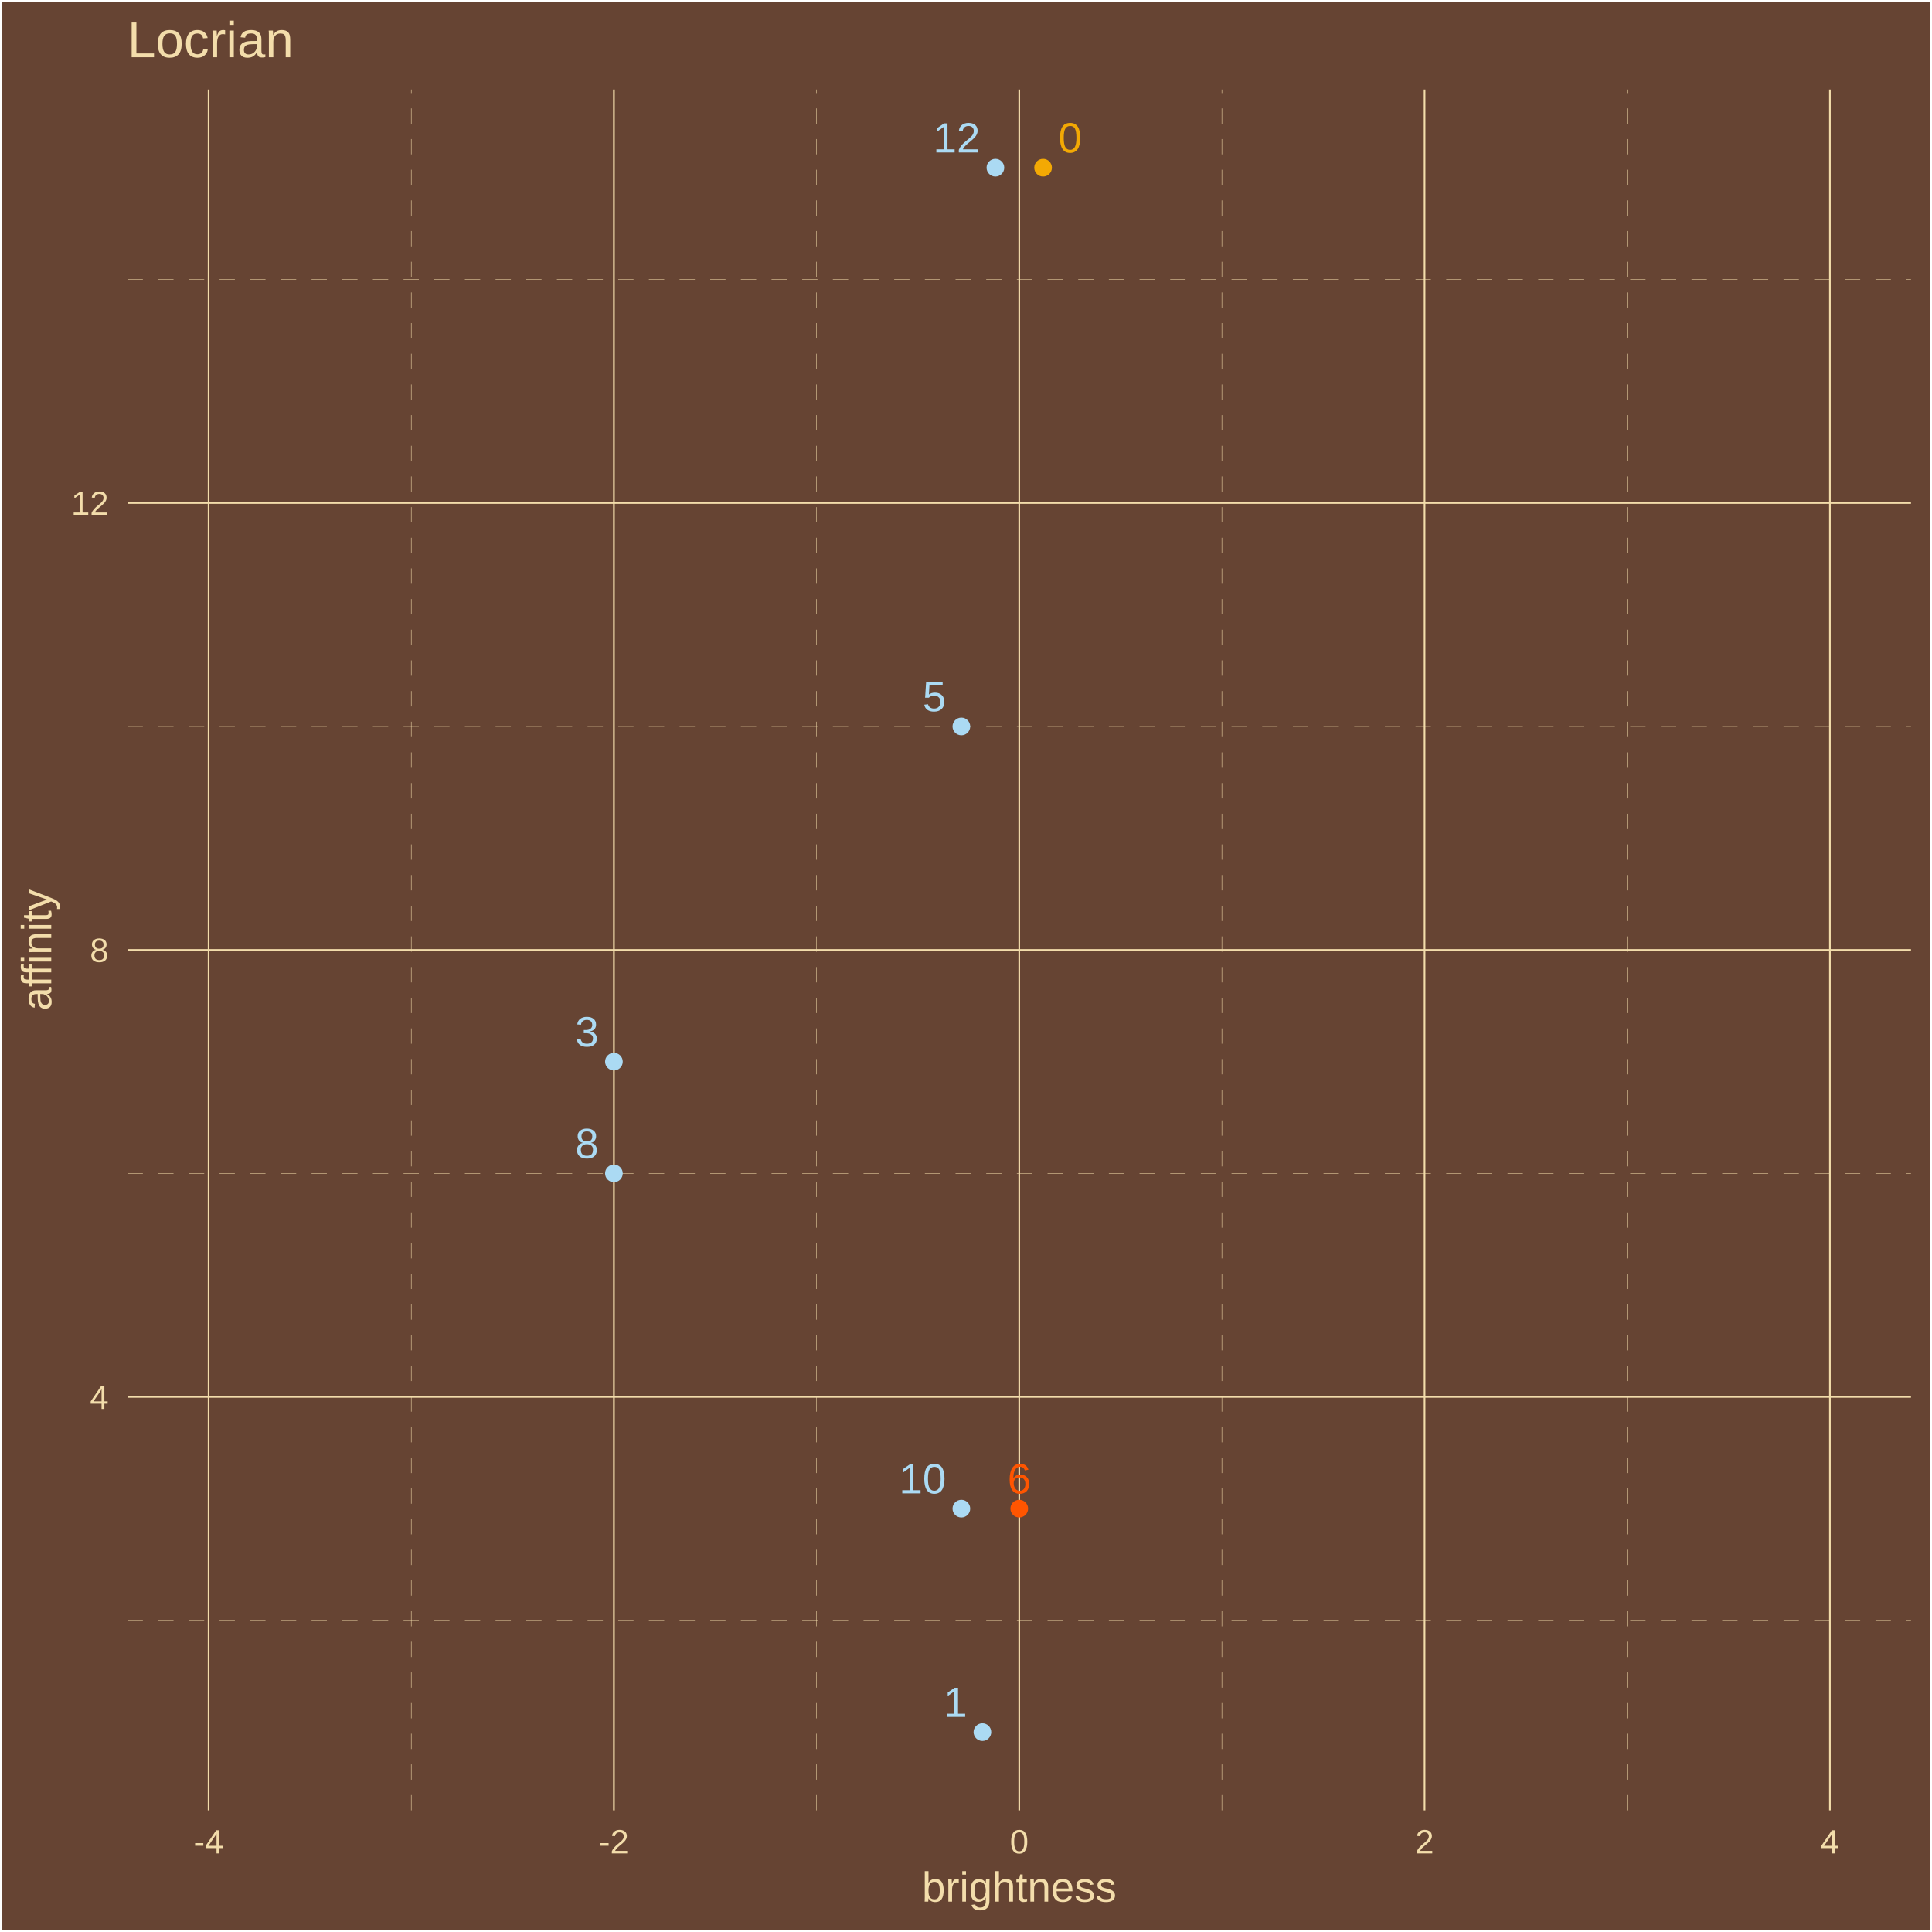
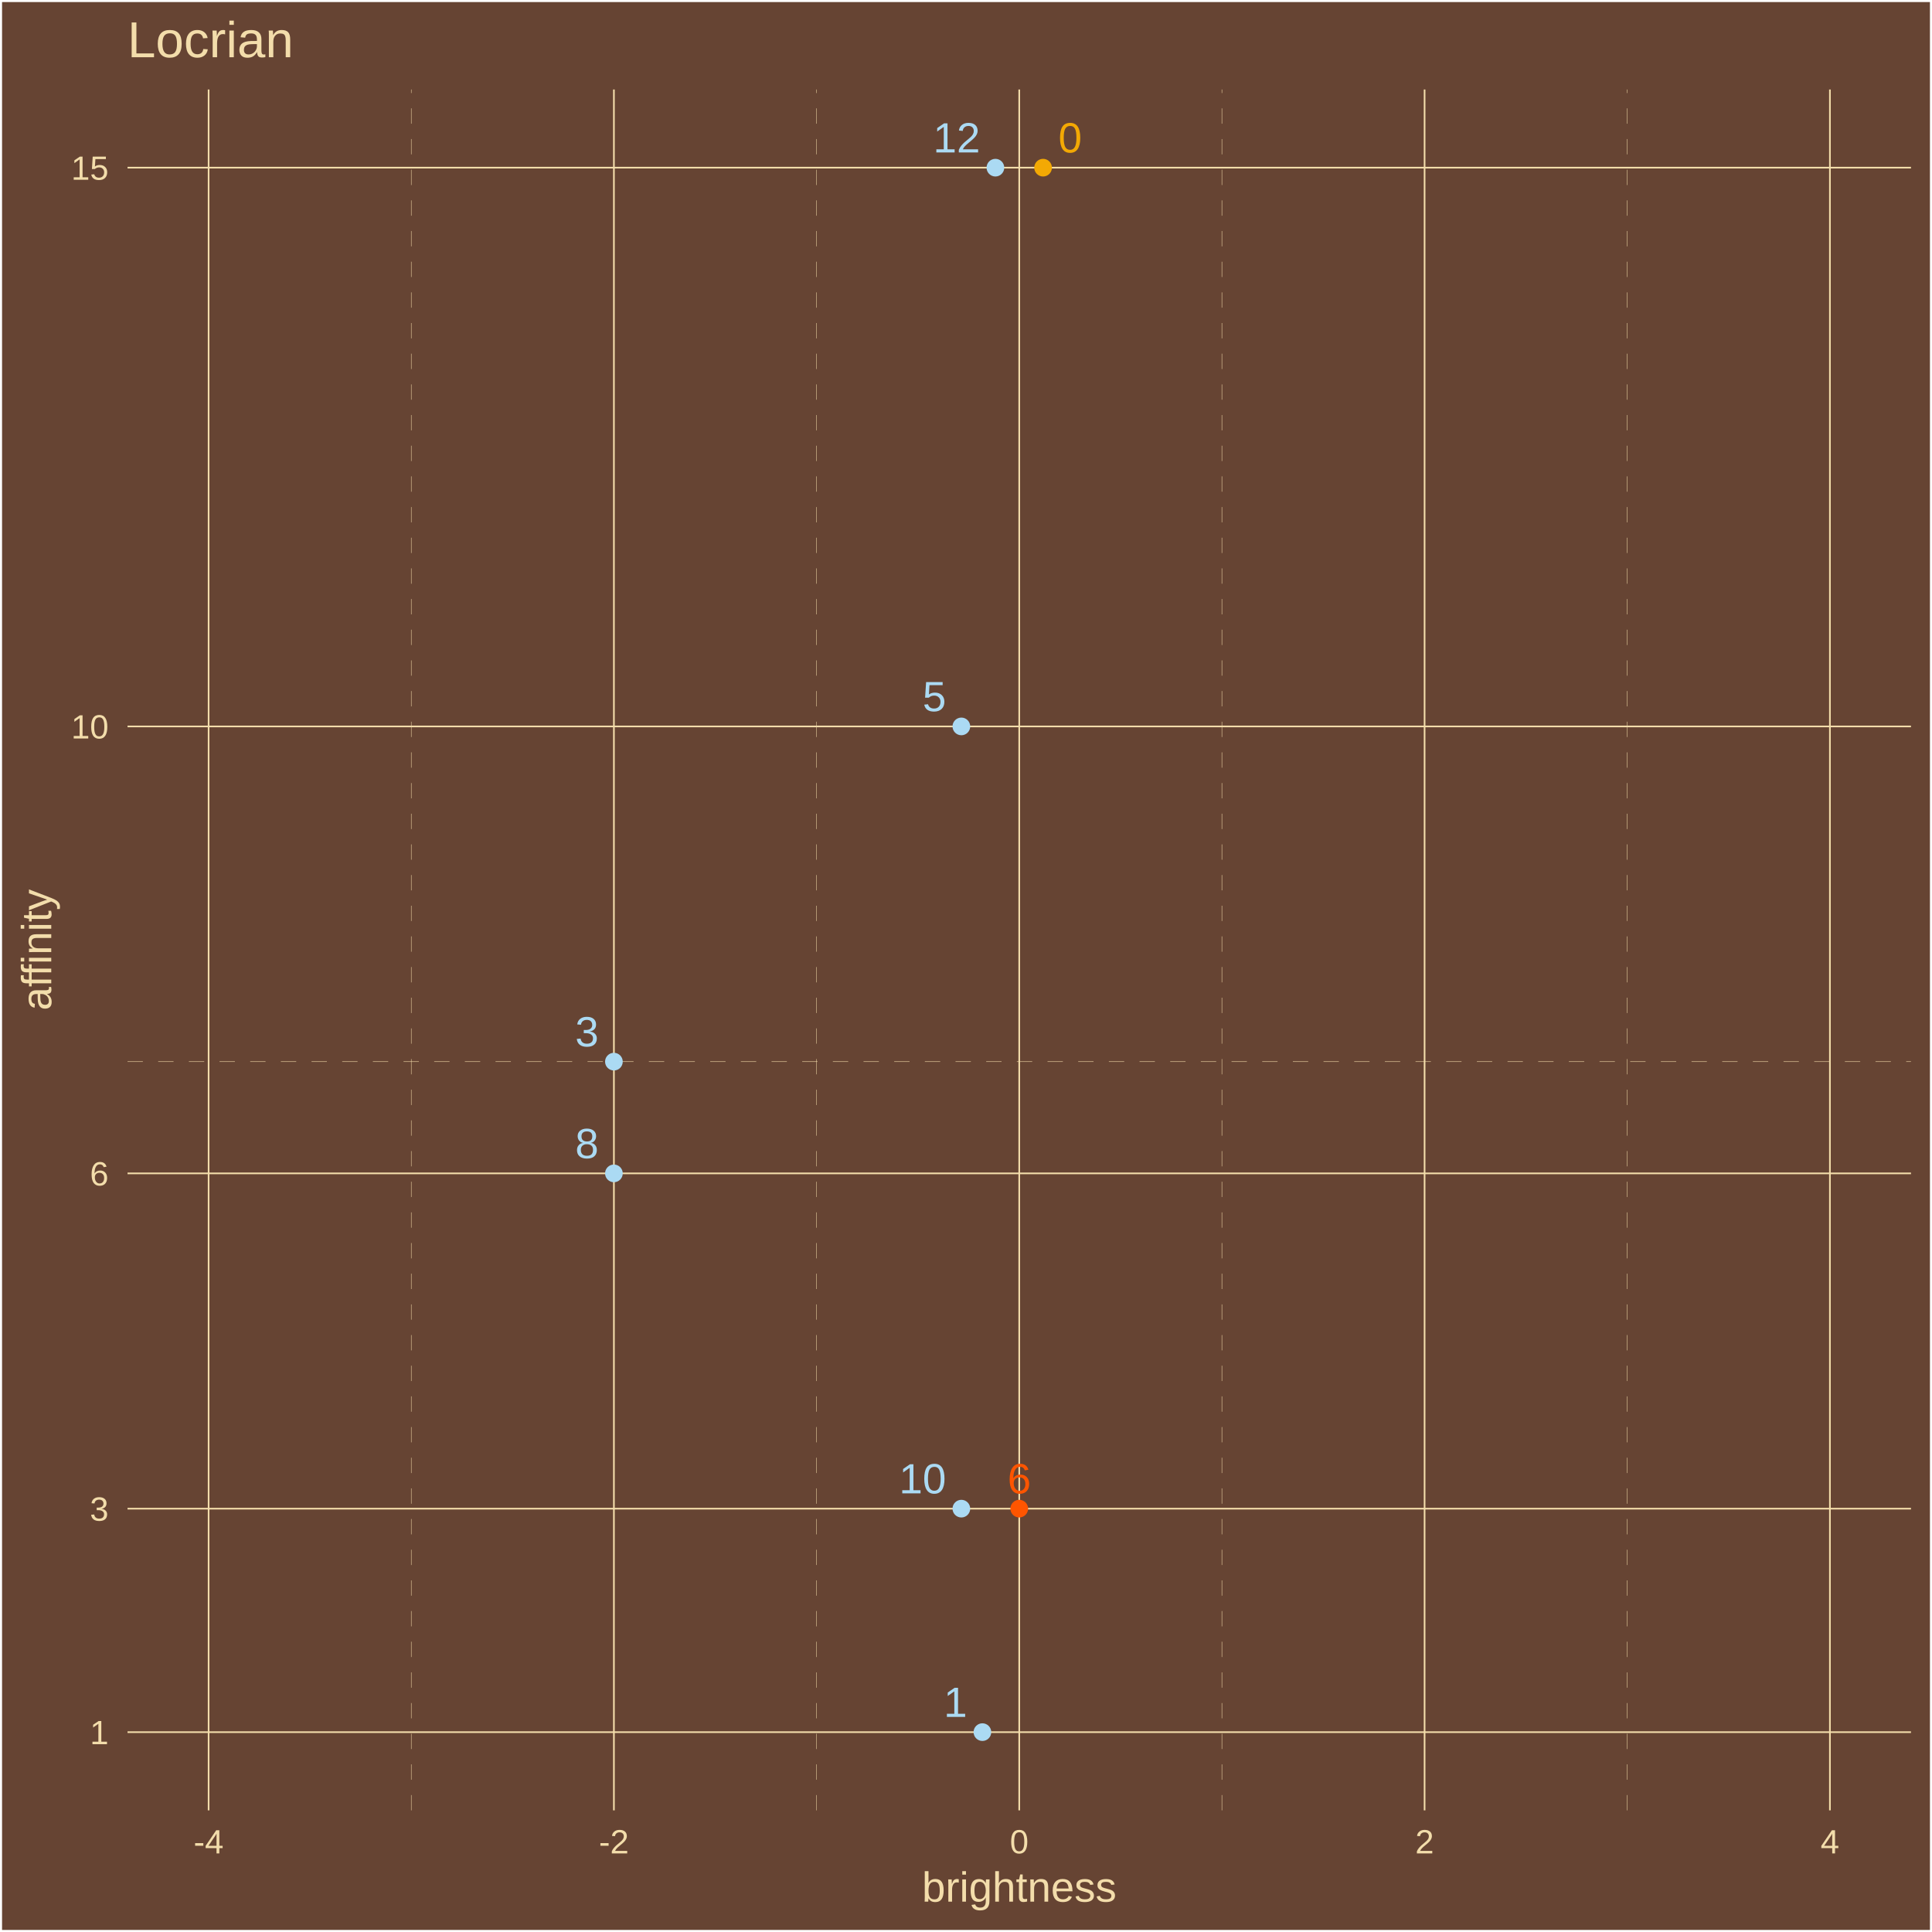
<svg xmlns="http://www.w3.org/2000/svg" class="svglite" width="504.00pt" height="504.00pt" viewBox="0 0 504.00 504.00">
  <defs>
    <style type="text/css">
    .svglite line, .svglite polyline, .svglite polygon, .svglite path, .svglite rect, .svglite circle {
      fill: none;
      stroke: #000000;
      stroke-linecap: round;
      stroke-linejoin: round;
      stroke-miterlimit: 10.00;
    }
    .svglite text {
      white-space: pre;
    }
  </style>
  </defs>
  <rect width="100%" height="100%" style="stroke: none; fill: #664433;" />
  <defs>
    <clipPath id="cpMC4wMHw1MDQuMDB8MC4wMHw1MDQuMDA=">
      <rect x="0.00" y="0.00" width="504.00" height="504.00" />
    </clipPath>
  </defs>
  <g clip-path="url(#cpMC4wMHw1MDQuMDB8MC4wMHw1MDQuMDA=)">
    <rect x="0.00" y="0" width="504.00" height="504.00" style="stroke-width: 1.07; stroke: #FFFFFF; fill: #664433;" />
  </g>
  <defs>
    <clipPath id="cpMzMuMjd8NDk4LjUyfDIzLjM0fDQ3Mi4yNw==">
      <rect x="33.27" y="23.34" width="465.25" height="448.93" />
    </clipPath>
  </defs>
  <g clip-path="url(#cpMzMuMjd8NDk4LjUyfDIzLjM0fDQ3Mi4yNw==)">
    <rect x="33.27" y="23.34" width="465.25" height="448.93" style="stroke-width: 1.07; stroke: none; fill: #664433;" />
-     <polyline points="33.27,422.71 498.52,422.71 " style="stroke-width: 0.11; stroke: #F3DDAB; stroke-dasharray: 4.00,4.00; stroke-linecap: butt;" />
-     <polyline points="33.27,306.10 498.52,306.10 " style="stroke-width: 0.11; stroke: #F3DDAB; stroke-dasharray: 4.00,4.00; stroke-linecap: butt;" />
-     <polyline points="33.27,189.50 498.52,189.50 " style="stroke-width: 0.11; stroke: #F3DDAB; stroke-dasharray: 4.00,4.00; stroke-linecap: butt;" />
-     <polyline points="33.27,72.89 498.52,72.89 " style="stroke-width: 0.11; stroke: #F3DDAB; stroke-dasharray: 4.00,4.00; stroke-linecap: butt;" />
+     <polyline points="33.27,276.95 498.52,276.95 " style="stroke-width: 0.11; stroke: #F3DDAB; stroke-dasharray: 4.00,4.00; stroke-linecap: butt;" />
    <polyline points="107.29,472.27 107.29,23.34 " style="stroke-width: 0.11; stroke: #F3DDAB; stroke-dasharray: 4.00,4.00; stroke-linecap: butt;" />
    <polyline points="213.02,472.27 213.02,23.34 " style="stroke-width: 0.11; stroke: #F3DDAB; stroke-dasharray: 4.00,4.00; stroke-linecap: butt;" />
    <polyline points="318.76,472.27 318.76,23.34 " style="stroke-width: 0.11; stroke: #F3DDAB; stroke-dasharray: 4.00,4.00; stroke-linecap: butt;" />
    <polyline points="424.50,472.27 424.50,23.34 " style="stroke-width: 0.11; stroke: #F3DDAB; stroke-dasharray: 4.00,4.00; stroke-linecap: butt;" />
-     <polyline points="33.27,364.41 498.52,364.41 " style="stroke-width: 0.43; stroke: #F3DDAB; stroke-linecap: butt;" />
-     <polyline points="33.27,247.80 498.52,247.80 " style="stroke-width: 0.43; stroke: #F3DDAB; stroke-linecap: butt;" />
-     <polyline points="33.27,131.20 498.52,131.20 " style="stroke-width: 0.43; stroke: #F3DDAB; stroke-linecap: butt;" />
+     <polyline points="33.27,451.86 498.52,451.86 " style="stroke-width: 0.43; stroke: #F3DDAB; stroke-linecap: butt;" />
+     <polyline points="33.27,393.56 498.52,393.56 " style="stroke-width: 0.43; stroke: #F3DDAB; stroke-linecap: butt;" />
+     <polyline points="33.27,306.10 498.52,306.10 " style="stroke-width: 0.43; stroke: #F3DDAB; stroke-linecap: butt;" />
+     <polyline points="33.27,189.50 498.52,189.50 " style="stroke-width: 0.43; stroke: #F3DDAB; stroke-linecap: butt;" />
+     <polyline points="33.27,43.74 498.52,43.74 " style="stroke-width: 0.43; stroke: #F3DDAB; stroke-linecap: butt;" />
    <polyline points="54.42,472.27 54.42,23.34 " style="stroke-width: 0.43; stroke: #F3DDAB; stroke-linecap: butt;" />
    <polyline points="160.15,472.27 160.15,23.34 " style="stroke-width: 0.43; stroke: #F3DDAB; stroke-linecap: butt;" />
    <polyline points="265.89,472.27 265.89,23.34 " style="stroke-width: 0.43; stroke: #F3DDAB; stroke-linecap: butt;" />
    <polyline points="371.63,472.27 371.63,23.34 " style="stroke-width: 0.43; stroke: #F3DDAB; stroke-linecap: butt;" />
    <polyline points="477.37,472.27 477.37,23.34 " style="stroke-width: 0.43; stroke: #F3DDAB; stroke-linecap: butt;" />
    <circle cx="272.11" cy="43.74" r="1.95" style="stroke-width: 0.71; stroke: #F3A904; fill: #F3A904;" />
    <circle cx="256.28" cy="451.86" r="1.95" style="stroke-width: 0.71; stroke: #ABDAF3; fill: #ABDAF3;" />
    <circle cx="160.15" cy="276.95" r="1.95" style="stroke-width: 0.71; stroke: #ABDAF3; fill: #ABDAF3;" />
    <circle cx="250.79" cy="189.50" r="1.95" style="stroke-width: 0.71; stroke: #ABDAF3; fill: #ABDAF3;" />
    <circle cx="265.89" cy="393.56" r="1.95" style="stroke-width: 0.71; stroke: #FF5500; fill: #FF5500;" />
    <circle cx="160.15" cy="306.10" r="1.95" style="stroke-width: 0.71; stroke: #ABDAF3; fill: #ABDAF3;" />
    <circle cx="250.79" cy="393.56" r="1.95" style="stroke-width: 0.71; stroke: #ABDAF3; fill: #ABDAF3;" />
    <circle cx="259.67" cy="43.74" r="1.95" style="stroke-width: 0.71; stroke: #ABDAF3; fill: #ABDAF3;" />
    <polygon points="274.27,43.74 284.73,43.74 284.64,43.74 284.99,43.73 285.33,43.66 285.65,43.53 285.96,43.36 286.22,43.14 286.46,42.88 286.64,42.59 286.78,42.27 286.86,41.93 286.89,41.58 286.89,41.58 286.89,29.35 286.89,29.35 286.86,29.00 286.78,28.66 286.64,28.35 286.46,28.05 286.22,27.79 285.96,27.57 285.65,27.40 285.33,27.27 284.99,27.20 284.73,27.19 274.27,27.19 274.53,27.20 274.19,27.19 273.84,27.23 273.51,27.33 273.19,27.48 272.91,27.68 272.66,27.92 272.45,28.19 272.29,28.50 272.18,28.83 272.12,29.18 272.11,29.35 272.11,41.58 272.12,41.41 272.12,41.76 272.18,42.10 272.29,42.43 272.45,42.74 272.66,43.01 272.91,43.25 273.19,43.45 273.51,43.60 273.84,43.70 274.19,43.74 " style="stroke-width: nan; stroke: none;" />
    <text x="276.09" y="39.77" style="font-size: 11.04px;fill: #F3A904; font-family: &quot;Arial&quot;;" textLength="6.13px" lengthAdjust="spacingAndGlyphs">0</text>
    <polygon points="243.67,451.86 254.12,451.86 254.03,451.86 254.38,451.84 254.72,451.77 255.05,451.65 255.35,451.48 255.62,451.26 255.85,451.00 256.03,450.70 256.17,450.38 256.25,450.05 256.28,449.70 256.28,449.70 256.28,437.47 256.28,437.47 256.25,437.12 256.17,436.78 256.03,436.46 255.85,436.17 255.62,435.91 255.35,435.69 255.05,435.52 254.72,435.39 254.38,435.32 254.12,435.31 243.67,435.31 243.93,435.32 243.58,435.31 243.23,435.35 242.90,435.45 242.59,435.60 242.30,435.79 242.05,436.04 241.84,436.31 241.68,436.62 241.57,436.95 241.51,437.29 241.51,437.47 241.51,449.70 241.51,449.53 241.51,449.87 241.57,450.22 241.68,450.55 241.84,450.85 242.05,451.13 242.30,451.37 242.59,451.57 242.90,451.72 243.23,451.82 243.58,451.86 " style="stroke-width: nan; stroke: none;" />
    <text x="252.31" y="447.89" text-anchor="end" style="font-size: 11.04px;fill: #ABDAF3; font-family: &quot;Arial&quot;;" textLength="6.13px" lengthAdjust="spacingAndGlyphs">1</text>
    <polygon points="147.54,276.95 157.99,276.95 157.91,276.95 158.26,276.94 158.60,276.87 158.92,276.74 159.22,276.57 159.49,276.35 159.72,276.09 159.91,275.80 160.04,275.48 160.13,275.14 160.15,274.79 160.15,274.79 160.15,262.56 160.15,262.56 160.13,262.21 160.04,261.88 159.91,261.56 159.72,261.26 159.49,261.00 159.22,260.78 158.92,260.61 158.60,260.48 158.26,260.42 157.99,260.40 147.54,260.40 147.80,260.42 147.45,260.40 147.11,260.44 146.77,260.54 146.46,260.69 146.17,260.89 145.92,261.13 145.71,261.40 145.55,261.71 145.44,262.04 145.39,262.39 145.38,262.56 145.38,274.79 145.39,274.62 145.39,274.97 145.44,275.31 145.55,275.64 145.71,275.95 145.92,276.22 146.17,276.47 146.46,276.66 146.77,276.81 147.11,276.91 147.45,276.95 " style="stroke-width: nan; stroke: none;" />
    <text x="156.18" y="272.98" text-anchor="end" style="font-size: 11.04px;fill: #ABDAF3; font-family: &quot;Arial&quot;;" textLength="6.13px" lengthAdjust="spacingAndGlyphs">3</text>
    <polygon points="238.17,189.50 248.63,189.50 248.54,189.50 248.89,189.48 249.23,189.41 249.55,189.29 249.86,189.12 250.12,188.90 250.36,188.64 250.54,188.34 250.68,188.02 250.76,187.68 250.79,187.34 250.79,187.34 250.79,175.11 250.79,175.11 250.76,174.76 250.68,174.42 250.54,174.10 250.36,173.81 250.12,173.55 249.86,173.33 249.55,173.15 249.23,173.03 248.89,172.96 248.63,172.95 238.17,172.95 238.43,172.96 238.09,172.95 237.74,172.99 237.41,173.09 237.09,173.23 236.81,173.43 236.56,173.67 236.35,173.95 236.19,174.26 236.08,174.59 236.02,174.93 236.01,175.11 236.01,187.34 236.02,187.16 236.02,187.51 236.08,187.86 236.19,188.18 236.35,188.49 236.56,188.77 236.81,189.01 237.09,189.21 237.41,189.36 237.74,189.45 238.09,189.50 " style="stroke-width: nan; stroke: none;" />
    <text x="246.81" y="185.52" text-anchor="end" style="font-size: 11.04px;fill: #ABDAF3; font-family: &quot;Arial&quot;;" textLength="6.13px" lengthAdjust="spacingAndGlyphs">5</text>
    <polygon points="260.67,393.56 271.12,393.56 271.03,393.56 271.38,393.54 271.72,393.47 272.05,393.35 272.35,393.18 272.62,392.96 272.85,392.70 273.03,392.40 273.17,392.08 273.25,391.74 273.28,391.40 273.28,391.40 273.28,379.16 273.28,379.16 273.25,378.82 273.17,378.48 273.03,378.16 272.85,377.87 272.62,377.61 272.35,377.39 272.05,377.21 271.72,377.09 271.38,377.02 271.12,377.00 260.67,377.00 260.93,377.02 260.58,377.01 260.23,377.05 259.90,377.15 259.59,377.29 259.30,377.49 259.05,377.73 258.84,378.01 258.68,378.32 258.57,378.65 258.51,378.99 258.51,379.16 258.51,391.40 258.51,391.22 258.51,391.57 258.57,391.91 258.68,392.24 258.84,392.55 259.05,392.83 259.30,393.07 259.59,393.27 259.90,393.42 260.23,393.51 260.58,393.56 " style="stroke-width: nan; stroke: none;" />
    <text x="265.89" y="389.58" text-anchor="middle" style="font-size: 11.04px;fill: #FF5500; font-family: &quot;Arial&quot;;" textLength="6.13px" lengthAdjust="spacingAndGlyphs">6</text>
    <polygon points="147.54,306.10 157.99,306.10 157.91,306.10 158.26,306.09 158.60,306.02 158.92,305.90 159.22,305.72 159.49,305.50 159.72,305.24 159.91,304.95 160.04,304.63 160.13,304.29 160.15,303.94 160.15,303.94 160.15,291.71 160.15,291.71 160.13,291.36 160.04,291.03 159.91,290.71 159.72,290.41 159.49,290.15 159.22,289.93 158.92,289.76 158.60,289.64 158.26,289.57 157.99,289.55 147.54,289.55 147.80,289.57 147.45,289.55 147.11,289.59 146.77,289.69 146.46,289.84 146.17,290.04 145.92,290.28 145.71,290.56 145.55,290.86 145.44,291.19 145.39,291.54 145.38,291.71 145.38,303.94 145.39,303.77 145.39,304.12 145.44,304.46 145.55,304.79 145.71,305.10 145.92,305.38 146.17,305.62 146.46,305.81 146.77,305.96 147.11,306.06 147.45,306.10 " style="stroke-width: nan; stroke: none;" />
    <text x="156.18" y="302.13" text-anchor="end" style="font-size: 11.04px;fill: #ABDAF3; font-family: &quot;Arial&quot;;" textLength="6.13px" lengthAdjust="spacingAndGlyphs">8</text>
    <polygon points="232.04,393.56 248.63,393.56 248.54,393.56 248.89,393.54 249.23,393.47 249.55,393.35 249.86,393.18 250.12,392.96 250.36,392.70 250.54,392.40 250.68,392.08 250.76,391.74 250.79,391.40 250.79,391.40 250.79,379.16 250.79,379.16 250.76,378.82 250.68,378.48 250.54,378.16 250.36,377.87 250.12,377.61 249.86,377.39 249.55,377.21 249.23,377.09 248.89,377.02 248.63,377.00 232.04,377.00 232.30,377.02 231.95,377.01 231.61,377.05 231.27,377.15 230.96,377.29 230.67,377.49 230.42,377.73 230.21,378.01 230.05,378.32 229.94,378.65 229.89,378.99 229.88,379.16 229.88,391.40 229.89,391.22 229.89,391.57 229.94,391.91 230.05,392.24 230.21,392.55 230.42,392.83 230.67,393.07 230.96,393.27 231.27,393.42 231.61,393.51 231.95,393.56 " style="stroke-width: nan; stroke: none;" />
    <text x="246.81" y="389.58" text-anchor="end" style="font-size: 11.04px;fill: #ABDAF3; font-family: &quot;Arial&quot;;" textLength="12.27px" lengthAdjust="spacingAndGlyphs">10</text>
    <polygon points="240.93,43.74 257.51,43.74 257.43,43.74 257.77,43.73 258.12,43.66 258.44,43.53 258.74,43.36 259.01,43.14 259.24,42.88 259.43,42.59 259.56,42.27 259.65,41.93 259.67,41.58 259.67,41.58 259.67,29.35 259.67,29.35 259.65,29.00 259.56,28.66 259.43,28.35 259.24,28.05 259.01,27.79 258.74,27.57 258.44,27.40 258.12,27.27 257.77,27.20 257.51,27.19 240.93,27.19 241.19,27.20 240.84,27.19 240.49,27.23 240.16,27.33 239.85,27.48 239.56,27.68 239.31,27.92 239.10,28.19 238.94,28.50 238.83,28.83 238.77,29.18 238.77,29.35 238.77,41.58 238.77,41.41 238.77,41.76 238.83,42.10 238.94,42.43 239.10,42.74 239.31,43.01 239.56,43.25 239.85,43.45 240.16,43.60 240.49,43.70 240.84,43.74 " style="stroke-width: nan; stroke: none;" />
    <text x="255.70" y="39.77" text-anchor="end" style="font-size: 11.04px;fill: #ABDAF3; font-family: &quot;Arial&quot;;" textLength="12.27px" lengthAdjust="spacingAndGlyphs">12</text>
  </g>
  <g clip-path="url(#cpMC4wMHw1MDQuMDB8MC4wMHw1MDQuMDA=)">
-     <text x="28.34" y="367.56" text-anchor="end" style="font-size: 8.80px;fill: #F3DDAB; font-family: &quot;Arial&quot;;" textLength="4.90px" lengthAdjust="spacingAndGlyphs">4</text>
-     <text x="28.34" y="250.95" text-anchor="end" style="font-size: 8.80px;fill: #F3DDAB; font-family: &quot;Arial&quot;;" textLength="4.90px" lengthAdjust="spacingAndGlyphs">8</text>
-     <text x="28.34" y="134.35" text-anchor="end" style="font-size: 8.80px;fill: #F3DDAB; font-family: &quot;Arial&quot;;" textLength="9.79px" lengthAdjust="spacingAndGlyphs">12</text>
+     <text x="28.34" y="455.01" text-anchor="end" style="font-size: 8.80px;fill: #F3DDAB; font-family: &quot;Arial&quot;;" textLength="4.90px" lengthAdjust="spacingAndGlyphs">1</text>
+     <text x="28.34" y="396.71" text-anchor="end" style="font-size: 8.80px;fill: #F3DDAB; font-family: &quot;Arial&quot;;" textLength="4.90px" lengthAdjust="spacingAndGlyphs">3</text>
+     <text x="28.34" y="309.26" text-anchor="end" style="font-size: 8.80px;fill: #F3DDAB; font-family: &quot;Arial&quot;;" textLength="4.90px" lengthAdjust="spacingAndGlyphs">6</text>
+     <text x="28.34" y="192.65" text-anchor="end" style="font-size: 8.80px;fill: #F3DDAB; font-family: &quot;Arial&quot;;" textLength="9.79px" lengthAdjust="spacingAndGlyphs">10</text>
+     <text x="28.34" y="46.90" text-anchor="end" style="font-size: 8.80px;fill: #F3DDAB; font-family: &quot;Arial&quot;;" textLength="9.79px" lengthAdjust="spacingAndGlyphs">15</text>
    <text x="54.42" y="483.50" text-anchor="middle" style="font-size: 8.80px;fill: #F3DDAB; font-family: &quot;Arial&quot;;" textLength="7.83px" lengthAdjust="spacingAndGlyphs">-4</text>
    <text x="160.15" y="483.50" text-anchor="middle" style="font-size: 8.80px;fill: #F3DDAB; font-family: &quot;Arial&quot;;" textLength="7.83px" lengthAdjust="spacingAndGlyphs">-2</text>
    <text x="265.89" y="483.50" text-anchor="middle" style="font-size: 8.80px;fill: #F3DDAB; font-family: &quot;Arial&quot;;" textLength="4.90px" lengthAdjust="spacingAndGlyphs">0</text>
    <text x="371.63" y="483.50" text-anchor="middle" style="font-size: 8.80px;fill: #F3DDAB; font-family: &quot;Arial&quot;;" textLength="4.90px" lengthAdjust="spacingAndGlyphs">2</text>
    <text x="477.37" y="483.50" text-anchor="middle" style="font-size: 8.80px;fill: #F3DDAB; font-family: &quot;Arial&quot;;" textLength="4.90px" lengthAdjust="spacingAndGlyphs">4</text>
    <text x="265.89" y="496.09" text-anchor="middle" style="font-size: 11.00px;fill: #F3DDAB; font-family: &quot;Arial&quot;;" textLength="50.76px" lengthAdjust="spacingAndGlyphs">brightness</text>
    <text transform="translate(13.37,247.80) rotate(-90)" text-anchor="middle" style="font-size: 11.00px;fill: #F3DDAB; font-family: &quot;Arial&quot;;" textLength="31.78px" lengthAdjust="spacingAndGlyphs">affinity</text>
    <text x="33.27" y="14.94" style="font-size: 13.20px;fill: #F3DDAB; font-family: &quot;Arial&quot;;" textLength="43.26px" lengthAdjust="spacingAndGlyphs">Locrian</text>
  </g>
</svg>
